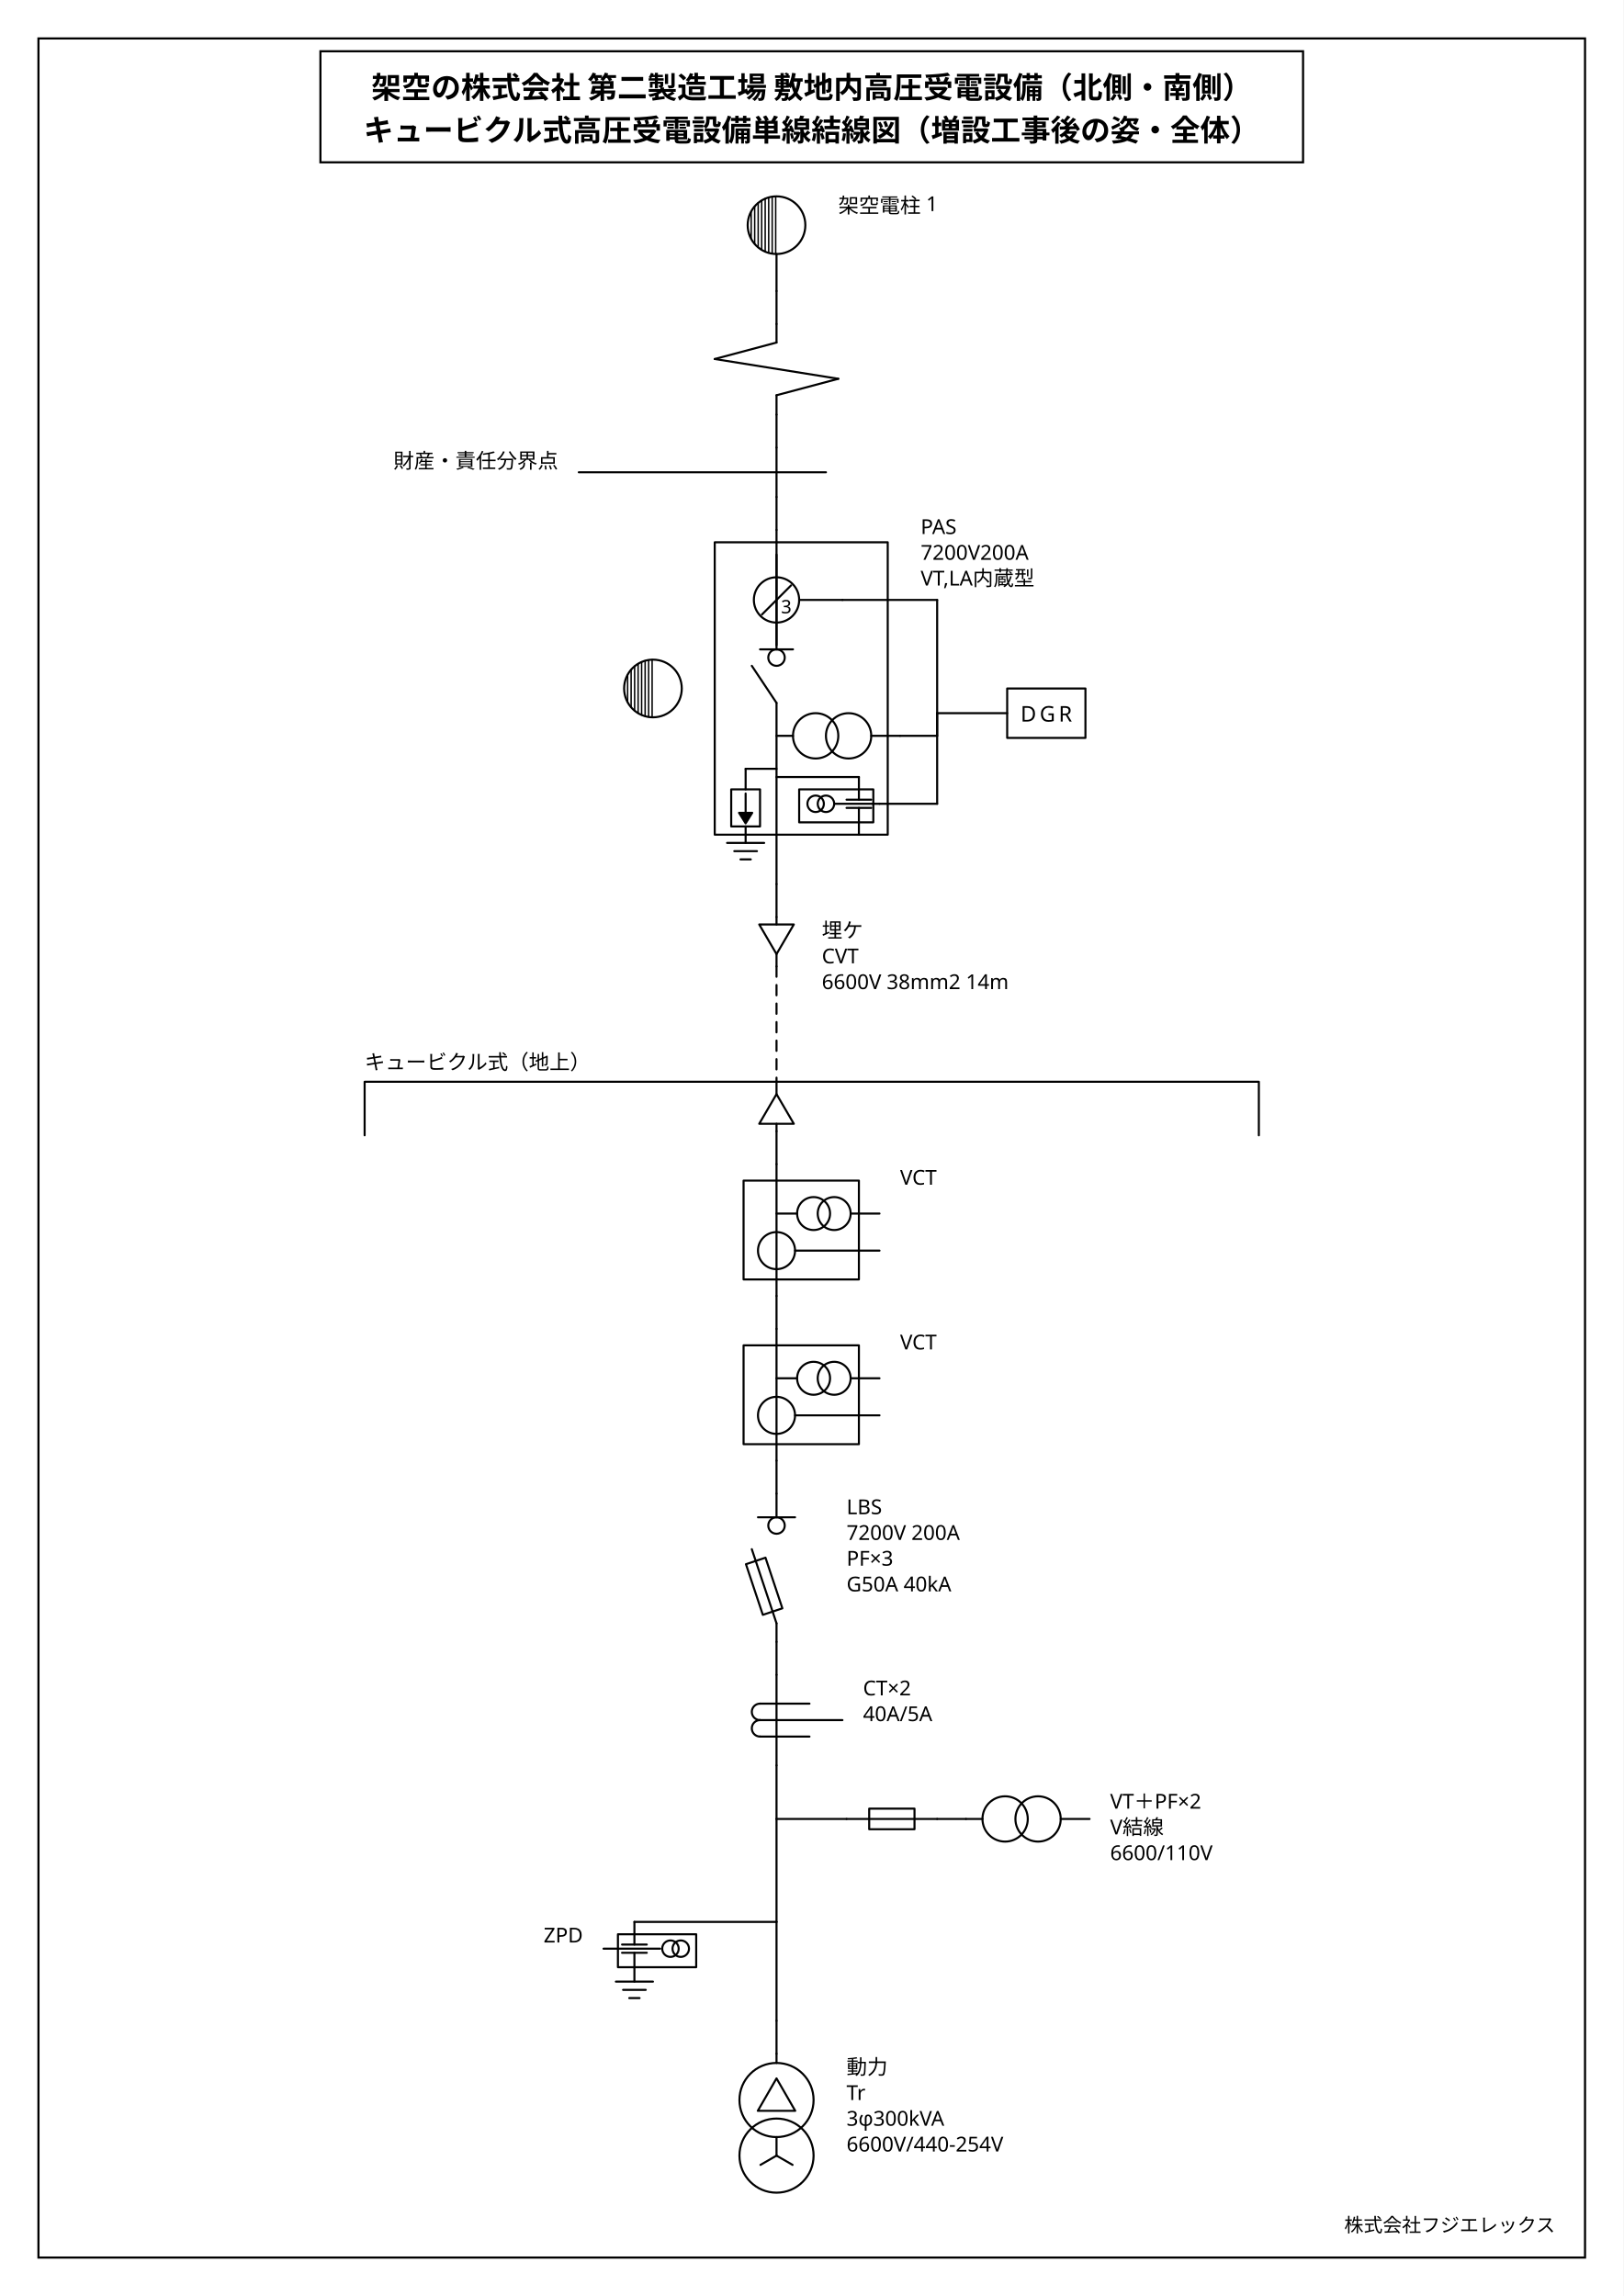
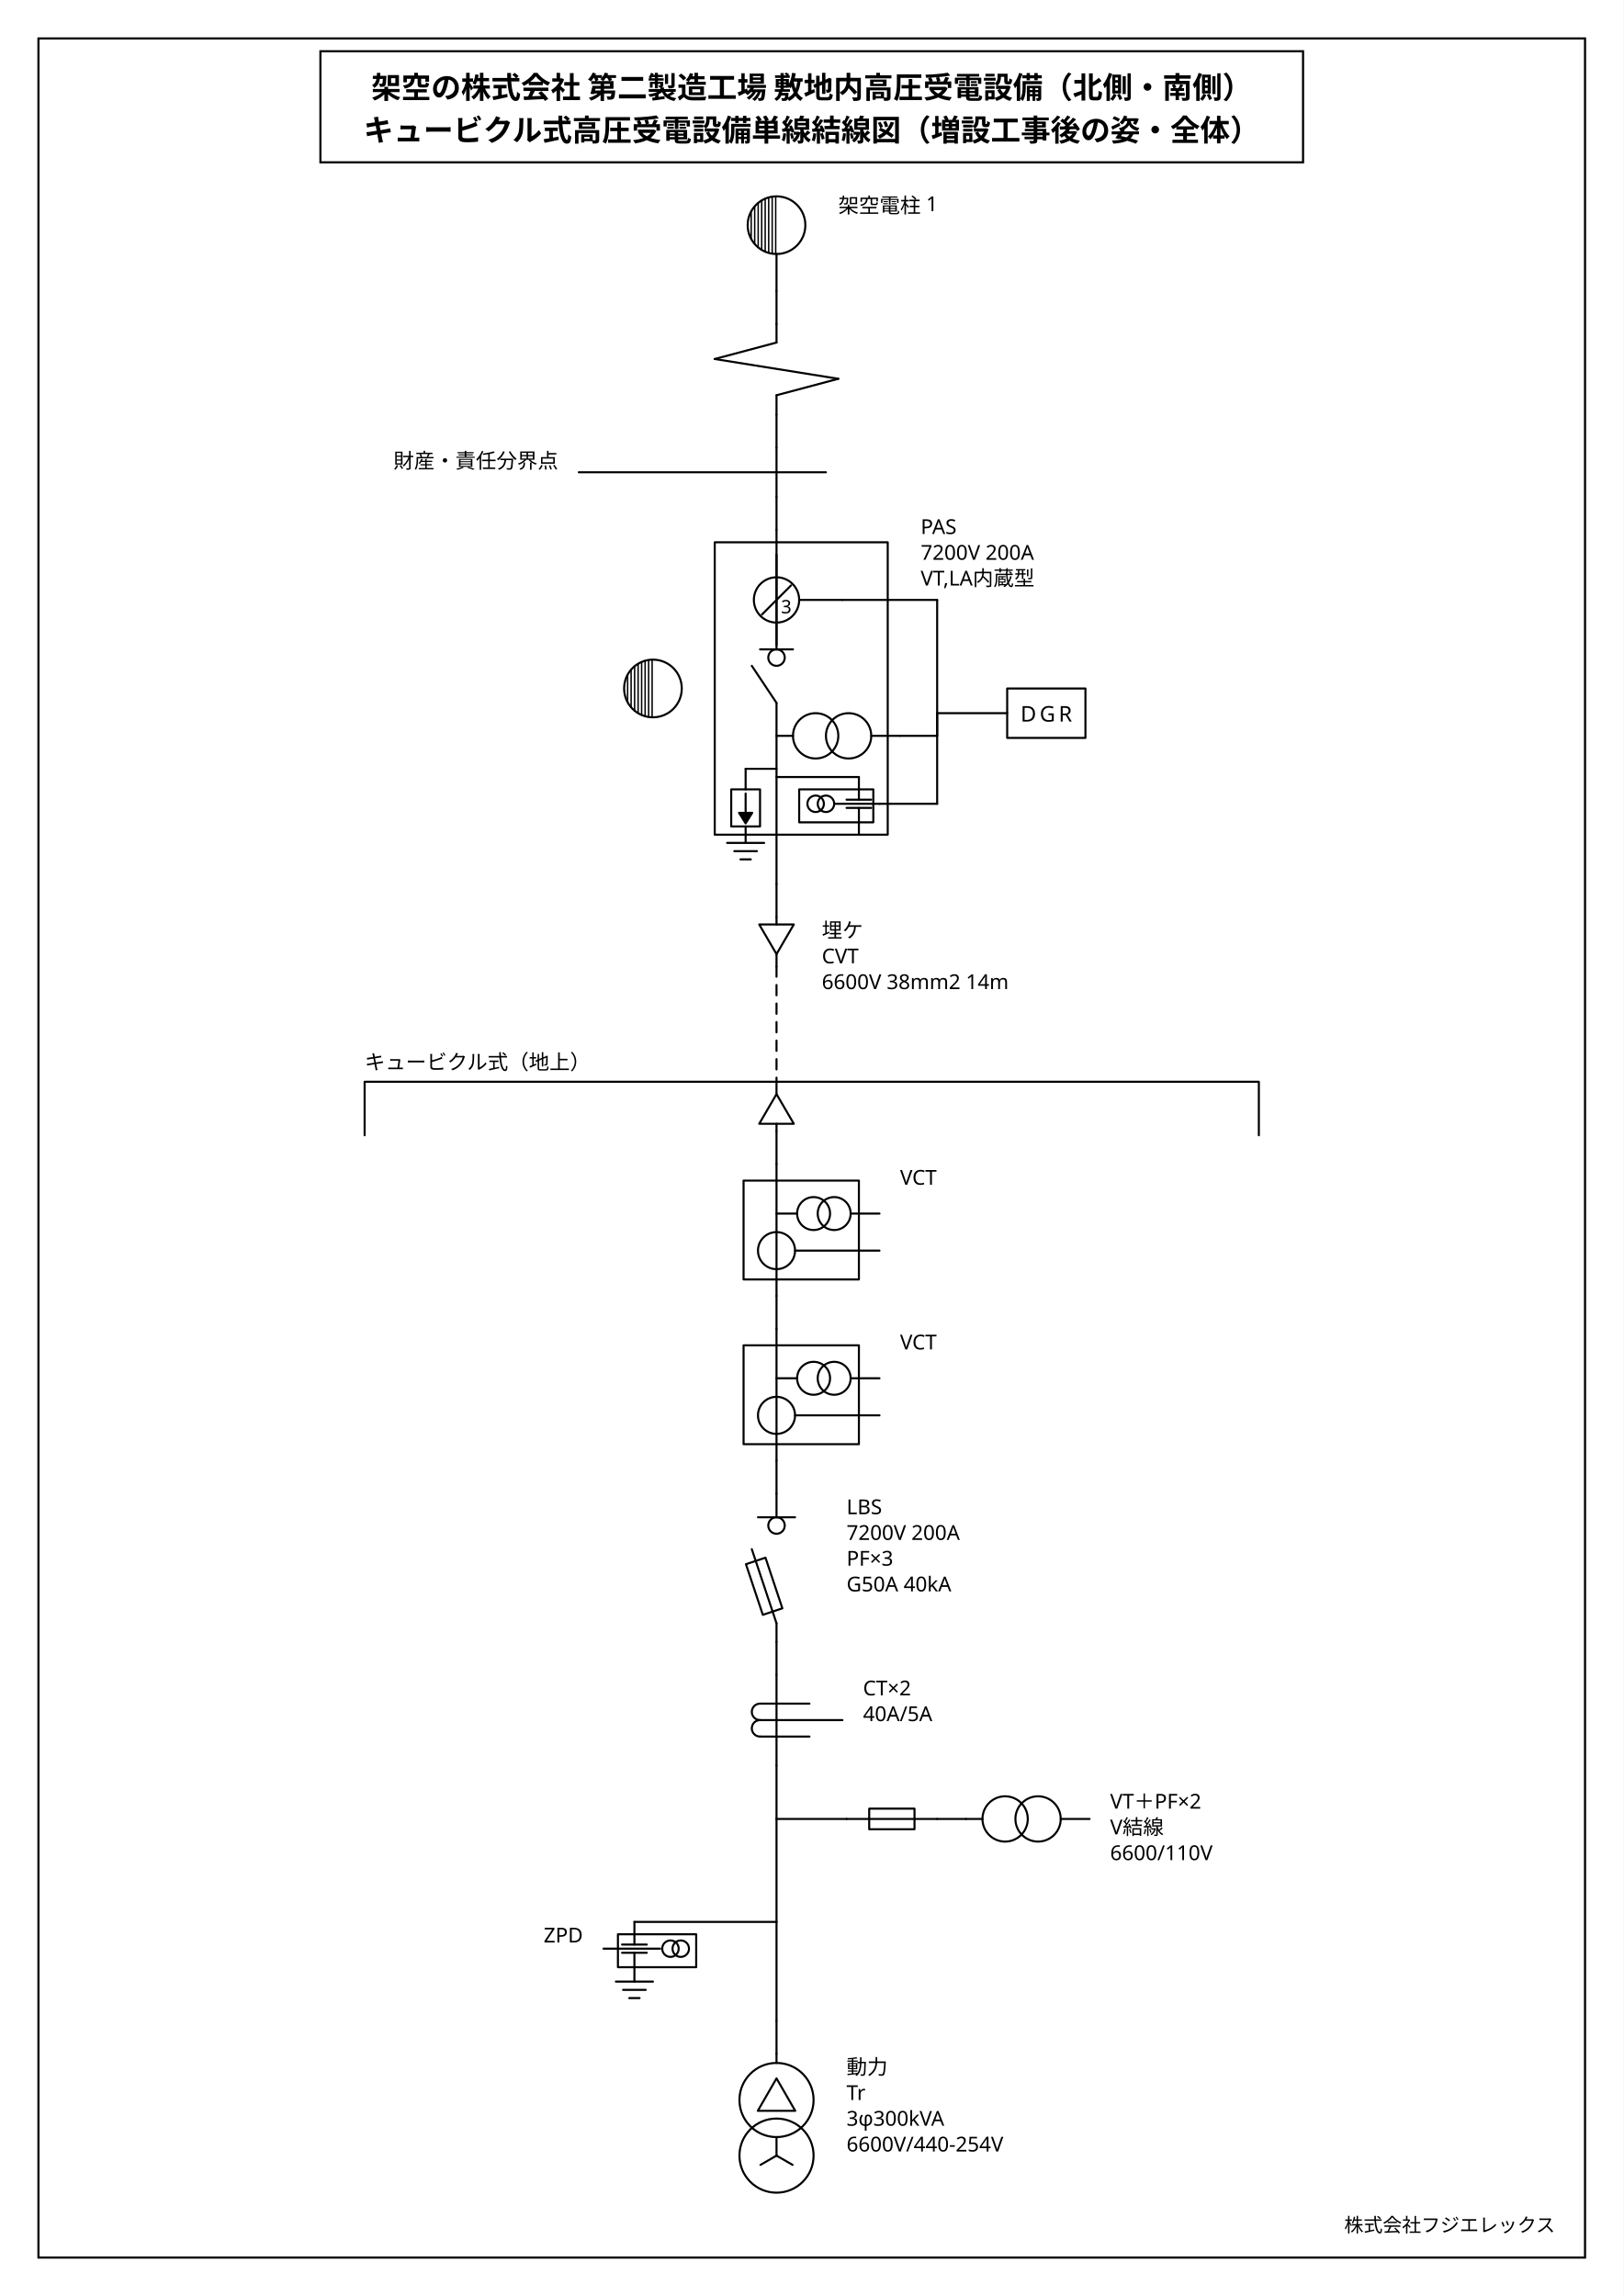
<svg xmlns="http://www.w3.org/2000/svg" viewBox="0 0 760 1075" width="760" height="1075">
  <rect x="0" y="0" width="760" height="1075" fill="#fff" />
  <g stroke="#000" fill="none">
    <rect x="18" y="18" width="724" height="1039" stroke-width="1" />
    <rect x="150" y="24" width="460" height="52" stroke-width="1" />
  </g>
  <text x="380" y="46" font-size="14" font-weight="700" text-anchor="middle" font-family="IPAGothic, 'IPAゴシック', 'Noto Sans JP', 'Hiragino Kaku Gothic ProN', 'Yu Gothic', sans-serif" fill="#000">架空の株式会社 第二製造工場 敷地内高圧受電設備（北側・南側）</text>
  <text x="380" y="66" font-size="14" font-weight="700" text-anchor="middle" font-family="IPAGothic, 'IPAゴシック', 'Noto Sans JP', 'Hiragino Kaku Gothic ProN', 'Yu Gothic', sans-serif" fill="#000">キュービクル式高圧受電設備単線結線図（増設工事後の姿・全体）</text>
  <text x="728" y="1045" font-size="9" text-anchor="end" font-family="IPAGothic, 'IPAゴシック', 'Noto Sans JP', 'Hiragino Kaku Gothic ProN', 'Yu Gothic', sans-serif" fill="#000">株式会社フジエレックス</text>
  <g transform="translate(363.51 90) scale(0.9641)">
    <g stroke="#000" fill="none" stroke-linecap="round" stroke-linejoin="round" color="#000">
      <path d="M -200 432 L 234.2 432 M -200 432 L -200 458 M 234.2 432 L 234.2 458" fill="none" stroke-width="1" />
      <text x="-200" y="426" font-size="10" font-family="IPAGothic, 'IPAゴシック', 'Noto Sans JP', 'Hiragino Kaku Gothic ProN', 'Yu Gothic', sans-serif" fill="currentColor" stroke="none">キュービクル式（地上）</text>
      <line x1="0" y1="48" x2="0" y2="64" stroke-width="1" />
      <line x1="0" y1="108" x2="0" y2="124" stroke-width="1" />
      <line x1="0" y1="148" x2="0" y2="164" stroke-width="1" />
      <line x1="0" y1="280" x2="-15" y2="280" stroke-width="1" />
      <line x1="0" y1="284" x2="40" y2="284" stroke-width="1" />
      <line x1="32" y1="198" x2="78" y2="198" stroke-width="1" />
      <line x1="78" y1="198" x2="78" y2="253" stroke-width="1" />
      <line x1="60" y1="264" x2="78" y2="264" stroke-width="1" />
      <line x1="78" y1="264" x2="78" y2="253" stroke-width="1" />
      <line x1="50" y1="297" x2="78" y2="297" stroke-width="1" />
      <line x1="78" y1="297" x2="78" y2="253" stroke-width="1" />
      <line x1="78" y1="253" x2="112" y2="253" stroke-width="1" />
      <line x1="0" y1="336" x2="0" y2="352" stroke-width="1" />
      <line x1="0" y1="376" x2="0" y2="432" stroke-width="1" stroke-dasharray="5 4" />
      <line x1="0" y1="456" x2="0" y2="472" stroke-width="1" />
      <line x1="0" y1="536" x2="0" y2="552" stroke-width="1" />
      <line x1="0" y1="616" x2="0" y2="632" stroke-width="1" />
      <line x1="0" y1="704" x2="0" y2="720" stroke-width="1" />
      <line x1="0" y1="764" x2="0" y2="790" stroke-width="1" />
      <line x1="0" y1="790" x2="34" y2="790" stroke-width="1" />
      <line x1="78" y1="790" x2="92" y2="790" stroke-width="1" />
      <line x1="0" y1="790" x2="0" y2="840" stroke-width="1" />
      <line x1="0" y1="840" x2="-69" y2="840" stroke-width="1" />
      <line x1="0" y1="840" x2="0" y2="888" stroke-width="1" />
      <line x1="0" y1="888" x2="0" y2="904" stroke-width="1" />
      <g transform="translate(-16 0)">
        <circle cx="16" cy="16" r="14" fill="none" stroke-width="1" />
        <line x1="3.7" y1="9.313" x2="3.7" y2="22.687" stroke-width="0.7" />
        <line x1="5.4" y1="6.855" x2="5.4" y2="25.145" stroke-width="0.7" />
        <line x1="7.1" y1="5.193" x2="7.1" y2="26.807" stroke-width="0.7" />
        <line x1="8.8" y1="3.993" x2="8.8" y2="28.007" stroke-width="0.7" />
        <line x1="10.5" y1="3.126" x2="10.5" y2="28.874" stroke-width="0.7" />
        <line x1="12.2" y1="2.526" x2="12.2" y2="29.474" stroke-width="0.7" />
        <line x1="13.9" y1="2.158" x2="13.9" y2="29.842" stroke-width="0.7" />
        <line x1="15.6" y1="2.006" x2="15.6" y2="29.994" stroke-width="0.7" />
        <line x1="16" y1="30" x2="16" y2="48" stroke-width="1" />
      </g>
      <text x="30" y="10" font-size="10" text-anchor="start" font-family="IPAGothic, 'IPAゴシック', 'Noto Sans JP', 'Hiragino Kaku Gothic ProN', 'Yu Gothic', sans-serif" fill="currentColor" stroke="none">
        <tspan x="30" dy="0">架空電柱 1</tspan>
      </text>
      <g transform="translate(-30 64)">
        <line x1="30" y1="0" x2="30" y2="9" stroke-width="1" />
        <line x1="30" y1="9" x2="0" y2="17" stroke-width="1" />
        <line x1="0" y1="17" x2="60" y2="26.6" stroke-width="1" />
        <line x1="60" y1="26.6" x2="30" y2="34.6" stroke-width="1" />
        <line x1="30" y1="34.6" x2="30" y2="44" stroke-width="1" />
      </g>
      <g transform="translate(-96 124)">
        <line x1="96" y1="0" x2="96" y2="24" stroke-width="1" />
        <line x1="0" y1="12" x2="120" y2="12" stroke-width="1" />
      </g>
      <text x="-106" y="134" font-size="10" text-anchor="end" font-family="IPAGothic, 'IPAゴシック', 'Noto Sans JP', 'Hiragino Kaku Gothic ProN', 'Yu Gothic', sans-serif" fill="currentColor" stroke="none">
        <tspan x="-106" dy="0">財産・責任分界点</tspan>
      </text>
      <g transform="translate(-36 164)">
        <line x1="36" y1="0" x2="36" y2="6" stroke-width="1" />
        <rect x="6" y="6" width="84" height="142" fill="none" stroke-width="1" />
        <line x1="36" y1="6" x2="36" y2="58" stroke-width="1" />
        <line x1="28" y1="58" x2="44" y2="58" stroke-width="1" />
        <circle cx="36" cy="62" r="4" fill="none" stroke-width="1" />
        <line x1="36" y1="84" x2="24" y2="66" stroke-width="1" />
        <line x1="36" y1="84" x2="36" y2="172" stroke-width="1" />
      </g>
      <text x="70" y="166" font-size="10" text-anchor="start" font-family="IPAGothic, 'IPAゴシック', 'Noto Sans JP', 'Hiragino Kaku Gothic ProN', 'Yu Gothic', sans-serif" fill="currentColor" stroke="none">
        <tspan x="70" dy="0">PAS</tspan>
-         <tspan x="70" dy="12.5">7200V200A</tspan>
+         <tspan x="70" dy="12.5">7200V 200A</tspan>
        <tspan x="70" dy="12.5">VT,LA内蔵型</tspan>
      </text>
      <g transform="translate(-76 225)">
        <circle cx="16" cy="16" r="14" fill="none" stroke-width="1" />
        <line x1="3.7" y1="9.313" x2="3.7" y2="22.687" stroke-width="0.7" />
        <line x1="5.4" y1="6.855" x2="5.4" y2="25.145" stroke-width="0.7" />
        <line x1="7.1" y1="5.193" x2="7.1" y2="26.807" stroke-width="0.7" />
        <line x1="8.8" y1="3.993" x2="8.8" y2="28.007" stroke-width="0.7" />
        <line x1="10.5" y1="3.126" x2="10.5" y2="28.874" stroke-width="0.7" />
        <line x1="12.2" y1="2.526" x2="12.2" y2="29.474" stroke-width="0.7" />
        <line x1="13.9" y1="2.158" x2="13.9" y2="29.842" stroke-width="0.7" />
        <line x1="15.6" y1="2.006" x2="15.6" y2="29.994" stroke-width="0.7" />
      </g>
      <g transform="translate(-20 176)">
        <line x1="20" y1="0" x2="20" y2="44" stroke-width="1" />
        <circle cx="20" cy="22" r="11" fill="none" stroke-width="1" />
        <line x1="12.929" y1="29.071" x2="27.071" y2="14.929" stroke-width="1" />
        <text x="24.75" y="25" font-size="9" text-anchor="middle" dominant-baseline="central" font-family="IPAGothic, 'IPAゴシック', 'Noto Sans JP', 'Hiragino Kaku Gothic ProN', 'Yu Gothic', sans-serif" fill="currentColor" stroke="none">3</text>
        <line x1="31" y1="22" x2="52" y2="22" stroke-width="1" />
      </g>
      <g transform="translate(0 249)">
        <line x1="0" y1="15" x2="8" y2="15" stroke-width="1" />
        <circle cx="19" cy="15" r="11" fill="none" stroke-width="1" />
        <circle cx="35" cy="15" r="11" fill="none" stroke-width="1" />
        <line x1="46" y1="15" x2="60" y2="15" stroke-width="1" />
      </g>
      <g transform="translate(-35 280)">
        <line x1="20" y1="0" x2="20" y2="10" stroke-width="1" />
        <rect x="13" y="10" width="14" height="18" fill="none" stroke-width="1" />
        <line x1="20" y1="12" x2="20" y2="23" stroke-width="1" />
        <polygon points="16.8,21.38 20,26.5 23.2,21.38" fill="currentColor" stroke-width="1" />
        <line x1="20" y1="28" x2="20" y2="36" stroke-width="1" />
        <line x1="11" y1="36" x2="29" y2="36" stroke-width="1" />
        <line x1="14.5" y1="40" x2="25.5" y2="40" stroke-width="1" />
        <line x1="17.5" y1="44" x2="22.5" y2="44" stroke-width="1" />
      </g>
      <g transform="translate(10 284)">
        <line x1="30" y1="0" x2="30" y2="11" stroke-width="1" />
        <rect x="1" y="6" width="36" height="16" fill="none" stroke-width="1" />
        <line x1="24" y1="11" x2="36" y2="11" stroke-width="1" />
        <line x1="24" y1="15" x2="36" y2="15" stroke-width="1" />
        <line x1="30" y1="15" x2="30" y2="28" stroke-width="1" />
        <line x1="18" y1="13" x2="40" y2="13" stroke-width="1" />
        <circle cx="9" cy="13" r="4" fill="none" stroke-width="1" />
        <circle cx="14" cy="13" r="4" fill="none" stroke-width="1" />
      </g>
      <g transform="translate(112 241)">
        <rect x="0" y="0" width="38" height="24" fill="none" stroke-width="1" />
        <text x="19" y="12" font-size="10.5" text-anchor="middle" dominant-baseline="central" font-family="IPAGothic, 'IPAゴシック', 'Noto Sans JP', 'Hiragino Kaku Gothic ProN', 'Yu Gothic', sans-serif" letter-spacing="1.6" fill="currentColor" stroke="none">DGR</text>
      </g>
      <g transform="translate(-12 352)">
        <line x1="12" y1="0" x2="12" y2="3.6" stroke-width="1" />
        <polygon points="3.6,3.6 20.4,3.6 12,18" fill="none" stroke-width="1" />
        <line x1="12" y1="18" x2="12" y2="24" stroke-width="1" />
      </g>
      <text x="22" y="362" font-size="10" text-anchor="start" font-family="IPAGothic, 'IPAゴシック', 'Noto Sans JP', 'Hiragino Kaku Gothic ProN', 'Yu Gothic', sans-serif" fill="currentColor" stroke="none">
        <tspan x="22" dy="0">埋ケ</tspan>
        <tspan x="22" dy="12.5">CVT</tspan>
        <tspan x="22" dy="12.5">6600V 38mm2 14m</tspan>
      </text>
      <g transform="translate(-12 432) rotate(180 12 12)">
        <line x1="12" y1="0" x2="12" y2="3.6" stroke-width="1" />
        <polygon points="3.6,3.6 20.4,3.6 12,18" fill="none" stroke-width="1" />
        <line x1="12" y1="18" x2="12" y2="24" stroke-width="1" />
      </g>
      <g transform="translate(-22 472)">
        <line x1="22" y1="0" x2="22" y2="64" stroke-width="1" />
        <rect x="6" y="8" width="56" height="48" fill="none" stroke-width="1" />
        <line x1="22" y1="24" x2="32" y2="24" stroke-width="1" />
        <circle cx="40" cy="24" r="8" fill="none" stroke-width="1" />
        <circle cx="50" cy="24" r="8" fill="none" stroke-width="1" />
        <line x1="58" y1="24" x2="72" y2="24" stroke-width="1" />
        <circle cx="22" cy="42" r="9" fill="none" stroke-width="1" />
        <line x1="31" y1="42" x2="72" y2="42" stroke-width="1" />
      </g>
      <text x="60" y="482" font-size="10" text-anchor="start" font-family="IPAGothic, 'IPAゴシック', 'Noto Sans JP', 'Hiragino Kaku Gothic ProN', 'Yu Gothic', sans-serif" fill="currentColor" stroke="none">
        <tspan x="60" dy="0">VCT</tspan>
      </text>
      <g transform="translate(-22 552)">
        <line x1="22" y1="0" x2="22" y2="64" stroke-width="1" />
        <rect x="6" y="8" width="56" height="48" fill="none" stroke-width="1" />
        <line x1="22" y1="24" x2="32" y2="24" stroke-width="1" />
        <circle cx="40" cy="24" r="8" fill="none" stroke-width="1" />
        <circle cx="50" cy="24" r="8" fill="none" stroke-width="1" />
        <line x1="58" y1="24" x2="72" y2="24" stroke-width="1" />
        <circle cx="22" cy="42" r="9" fill="none" stroke-width="1" />
        <line x1="31" y1="42" x2="72" y2="42" stroke-width="1" />
      </g>
      <text x="60" y="562" font-size="10" text-anchor="start" font-family="IPAGothic, 'IPAゴシック', 'Noto Sans JP', 'Hiragino Kaku Gothic ProN', 'Yu Gothic', sans-serif" fill="currentColor" stroke="none">
        <tspan x="60" dy="0">VCT</tspan>
      </text>
      <g transform="translate(-24 632)">
        <line x1="24" y1="0" x2="24" y2="11.5" stroke-width="1" />
        <line x1="15" y1="11.5" x2="33" y2="11.5" stroke-width="1" />
        <circle cx="24" cy="15.5" r="4" fill="none" stroke-width="1" />
        <line x1="24" y1="63" x2="12" y2="27" stroke-width="1" />
        <polygon points="26.843,55.719 18.643,31.119 9.157,34.281 17.357,58.881" fill="none" stroke-width="1" />
        <line x1="24" y1="63" x2="24" y2="72" stroke-width="1" />
      </g>
      <text x="34" y="642" font-size="10" text-anchor="start" font-family="IPAGothic, 'IPAゴシック', 'Noto Sans JP', 'Hiragino Kaku Gothic ProN', 'Yu Gothic', sans-serif" fill="currentColor" stroke="none">
        <tspan x="34" dy="0">LBS</tspan>
        <tspan x="34" dy="12.5">7200V 200A</tspan>
        <tspan x="34" dy="12.5">PF×3</tspan>
        <tspan x="34" dy="12.5">G50A 40kA</tspan>
      </text>
      <g transform="translate(-24 720)">
        <line x1="24" y1="0" x2="24" y2="44" stroke-width="1" />
        <line x1="16" y1="14" x2="40" y2="14" stroke-width="1" />
        <line x1="16" y1="30" x2="40" y2="30" stroke-width="1" />
        <line x1="16" y1="22" x2="56" y2="22" stroke-width="1" />
        <path d="M 16 14 A 4 4 0 0 0 16 22" fill="none" stroke-width="1" />
        <path d="M 16 22 A 4 4 0 0 0 16 30" fill="none" stroke-width="1" />
      </g>
      <text x="42" y="730" font-size="10" text-anchor="start" font-family="IPAGothic, 'IPAゴシック', 'Noto Sans JP', 'Hiragino Kaku Gothic ProN', 'Yu Gothic', sans-serif" fill="currentColor" stroke="none">
        <tspan x="42" dy="0">CT×2</tspan>
        <tspan x="42" dy="12.5">40A/5A</tspan>
      </text>
      <g transform="translate(36 768) rotate(-90 20 22)">
        <line x1="20" y1="0" x2="20" y2="44" stroke-width="1" />
        <rect x="15" y="11" width="10" height="22" fill="none" stroke-width="1" />
      </g>
      <g transform="translate(92 775)">
        <line x1="0" y1="15" x2="8" y2="15" stroke-width="1" />
        <circle cx="19" cy="15" r="11" fill="none" stroke-width="1" />
        <circle cx="35" cy="15" r="11" fill="none" stroke-width="1" />
        <line x1="46" y1="15" x2="60" y2="15" stroke-width="1" />
      </g>
      <text x="162" y="785" font-size="10" text-anchor="start" font-family="IPAGothic, 'IPAゴシック', 'Noto Sans JP', 'Hiragino Kaku Gothic ProN', 'Yu Gothic', sans-serif" fill="currentColor" stroke="none">
        <tspan x="162" dy="0">VT＋PF×2</tspan>
        <tspan x="162" dy="12.5">V結線</tspan>
        <tspan x="162" dy="12.5">6600/110V</tspan>
      </text>
      <g transform="translate(-84 840)">
        <line x1="15" y1="0" x2="15" y2="11" stroke-width="1" />
        <rect x="7" y="6" width="38" height="16" fill="none" stroke-width="1" />
        <line x1="9" y1="11" x2="21" y2="11" stroke-width="1" />
        <line x1="9" y1="15" x2="21" y2="15" stroke-width="1" />
        <line x1="15" y1="15" x2="15" y2="29" stroke-width="1" />
        <line x1="6" y1="29" x2="24" y2="29" stroke-width="1" />
        <line x1="9.5" y1="33" x2="20.5" y2="33" stroke-width="1" />
        <line x1="12.5" y1="37" x2="17.5" y2="37" stroke-width="1" />
        <line x1="0" y1="13" x2="27.5" y2="13" stroke-width="1" />
        <circle cx="32.5" cy="13" r="4" fill="none" stroke-width="1" />
        <circle cx="37.5" cy="13" r="4" fill="none" stroke-width="1" />
      </g>
      <text x="-94" y="850" font-size="10" text-anchor="end" font-family="IPAGothic, 'IPAゴシック', 'Noto Sans JP', 'Hiragino Kaku Gothic ProN', 'Yu Gothic', sans-serif" fill="currentColor" stroke="none">
        <tspan x="-94" dy="0">ZPD</tspan>
      </text>
      <g transform="translate(-24 904)">
        <line x1="24" y1="0" x2="24" y2="4.5" stroke-width="1" />
        <circle cx="24" cy="22.5" r="18" fill="none" stroke-width="1" />
        <circle cx="24" cy="49.5" r="18" fill="none" stroke-width="1" />
        <polygon points="24,12 33.093,27.75 14.907,27.75" fill="none" stroke-width="1" />
        <line x1="24" y1="49.5" x2="24" y2="40.5" stroke-width="1" />
        <line x1="24" y1="49.5" x2="31.794" y2="54" stroke-width="1" />
        <line x1="24" y1="49.5" x2="16.206" y2="54" stroke-width="1" />
      </g>
      <text x="34" y="914" font-size="10" text-anchor="start" font-family="IPAGothic, 'IPAゴシック', 'Noto Sans JP', 'Hiragino Kaku Gothic ProN', 'Yu Gothic', sans-serif" fill="currentColor" stroke="none">
        <tspan x="34" dy="0">動力</tspan>
        <tspan x="34" dy="12.5">Tr</tspan>
        <tspan x="34" dy="12.5">3φ300kVA</tspan>
        <tspan x="34" dy="12.5">6600V/440-254V</tspan>
      </text>
    </g>
  </g>
</svg>
